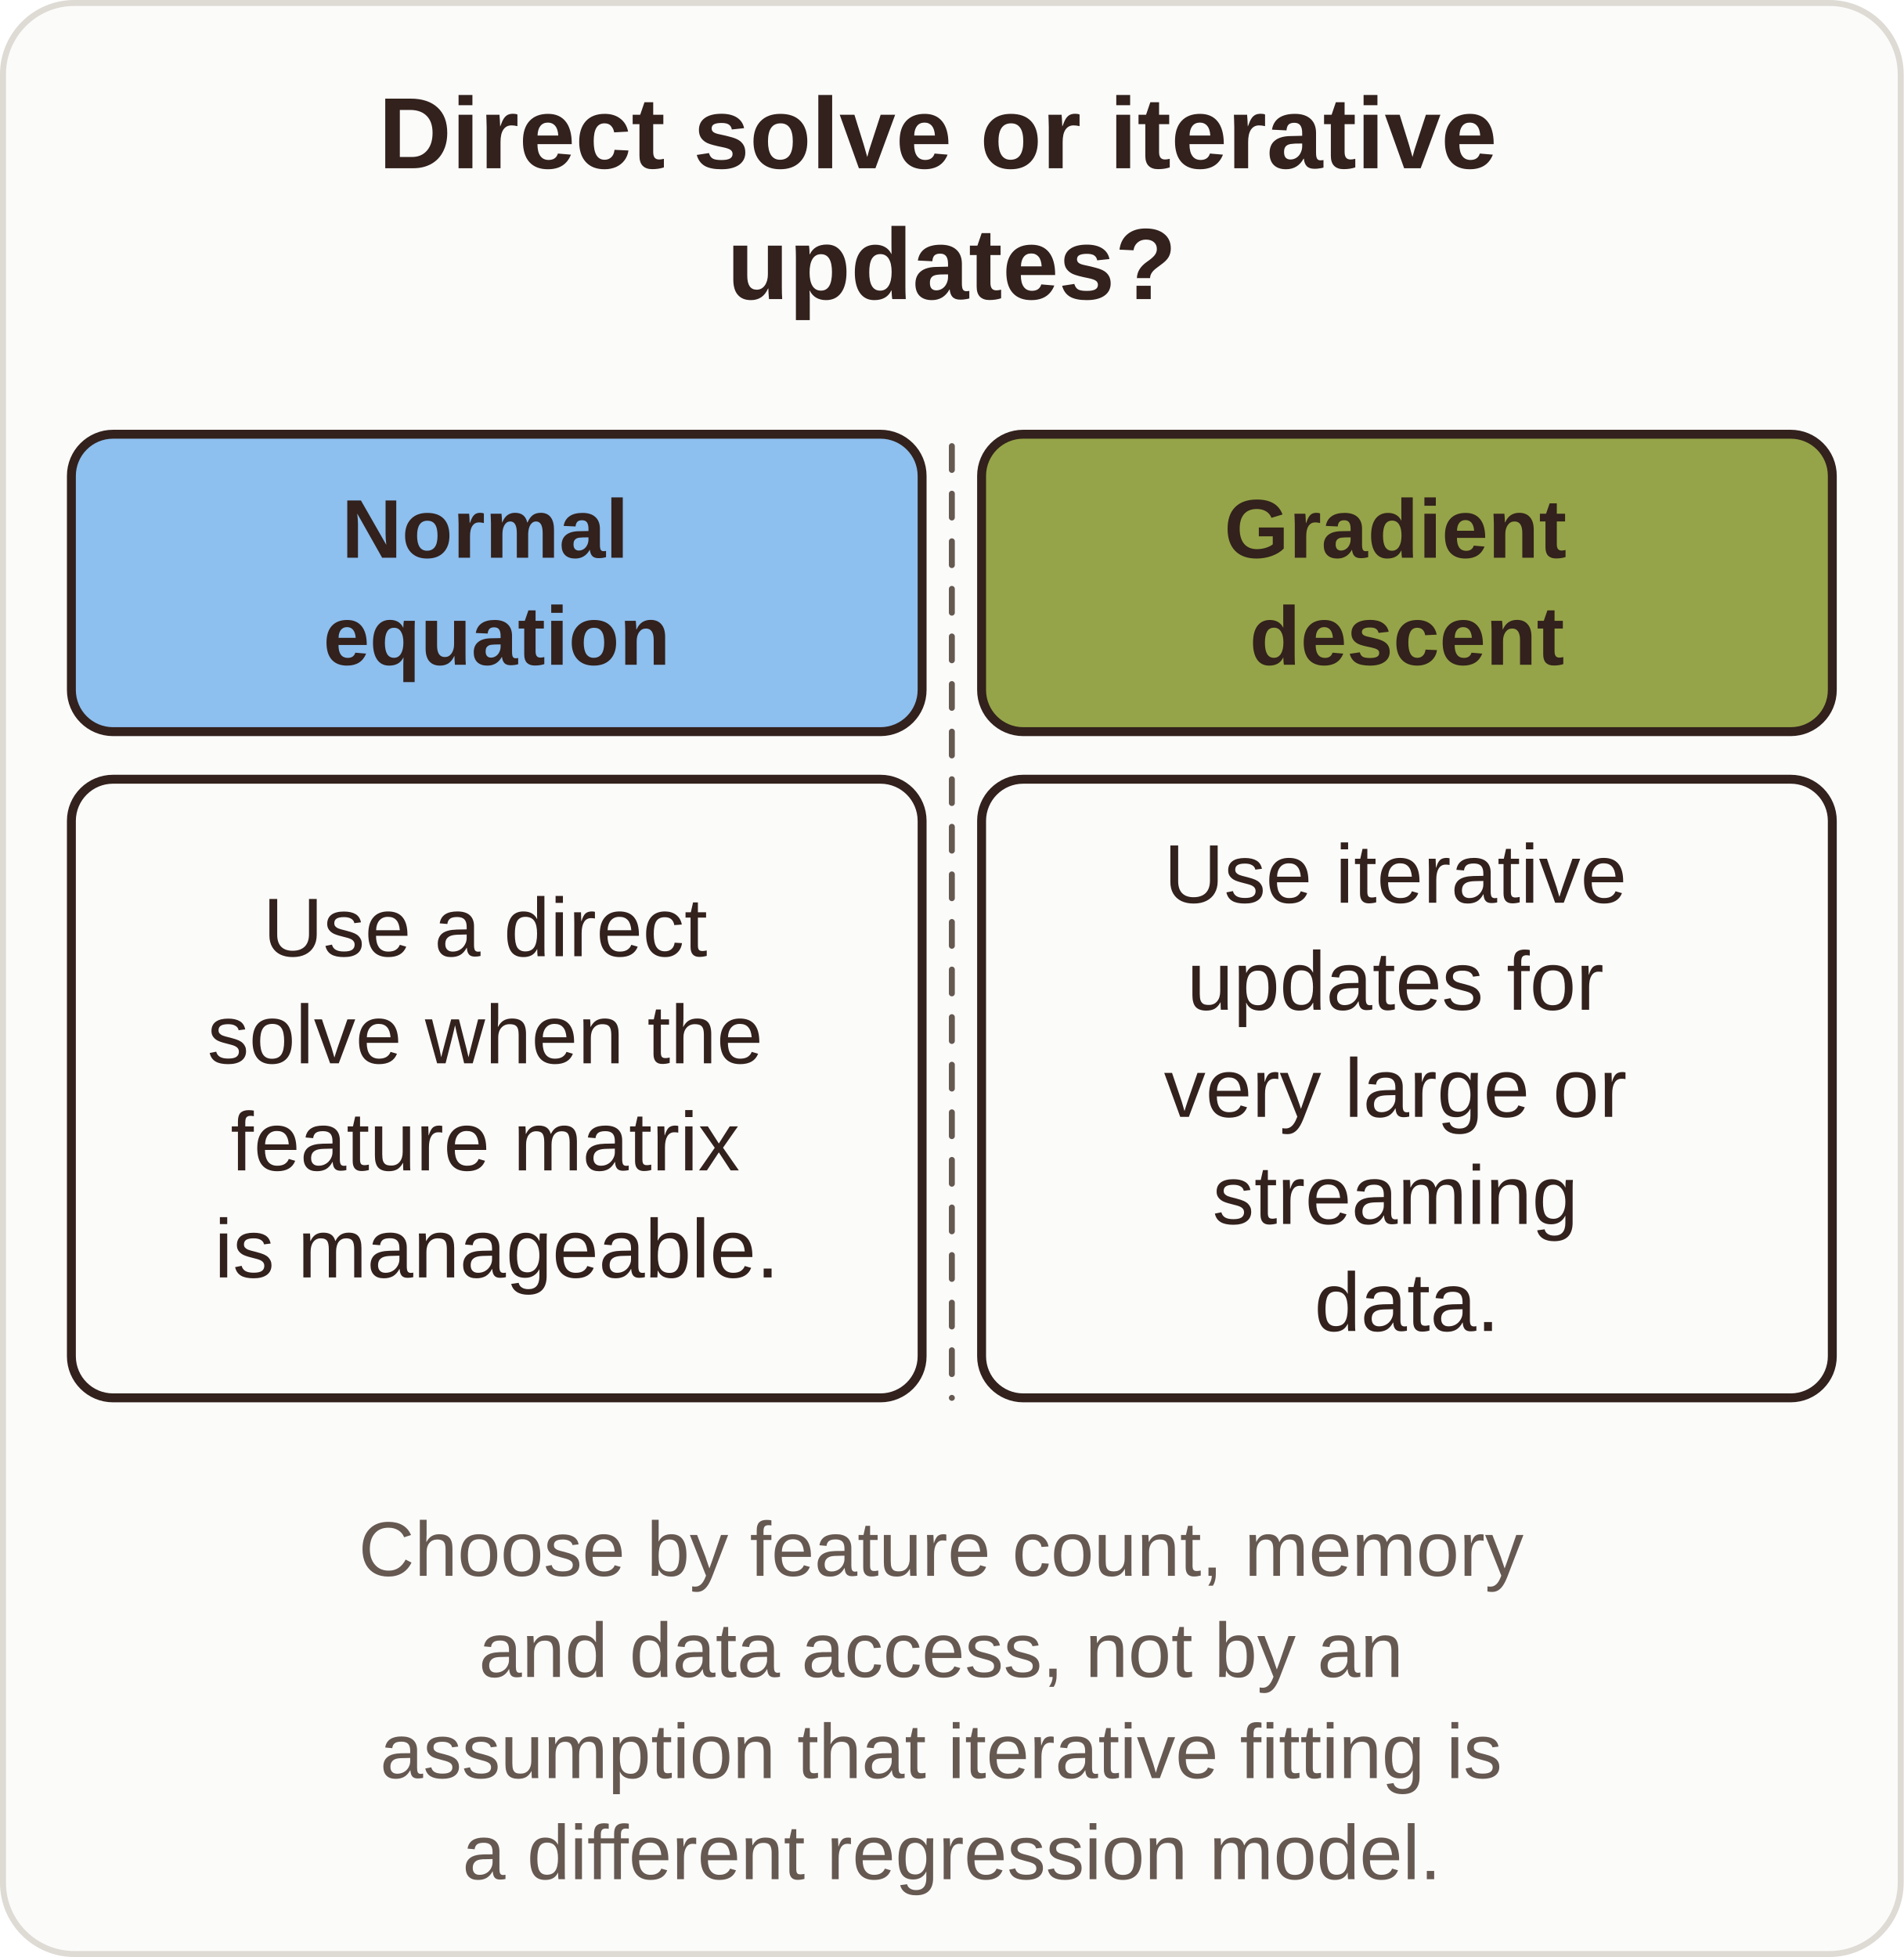
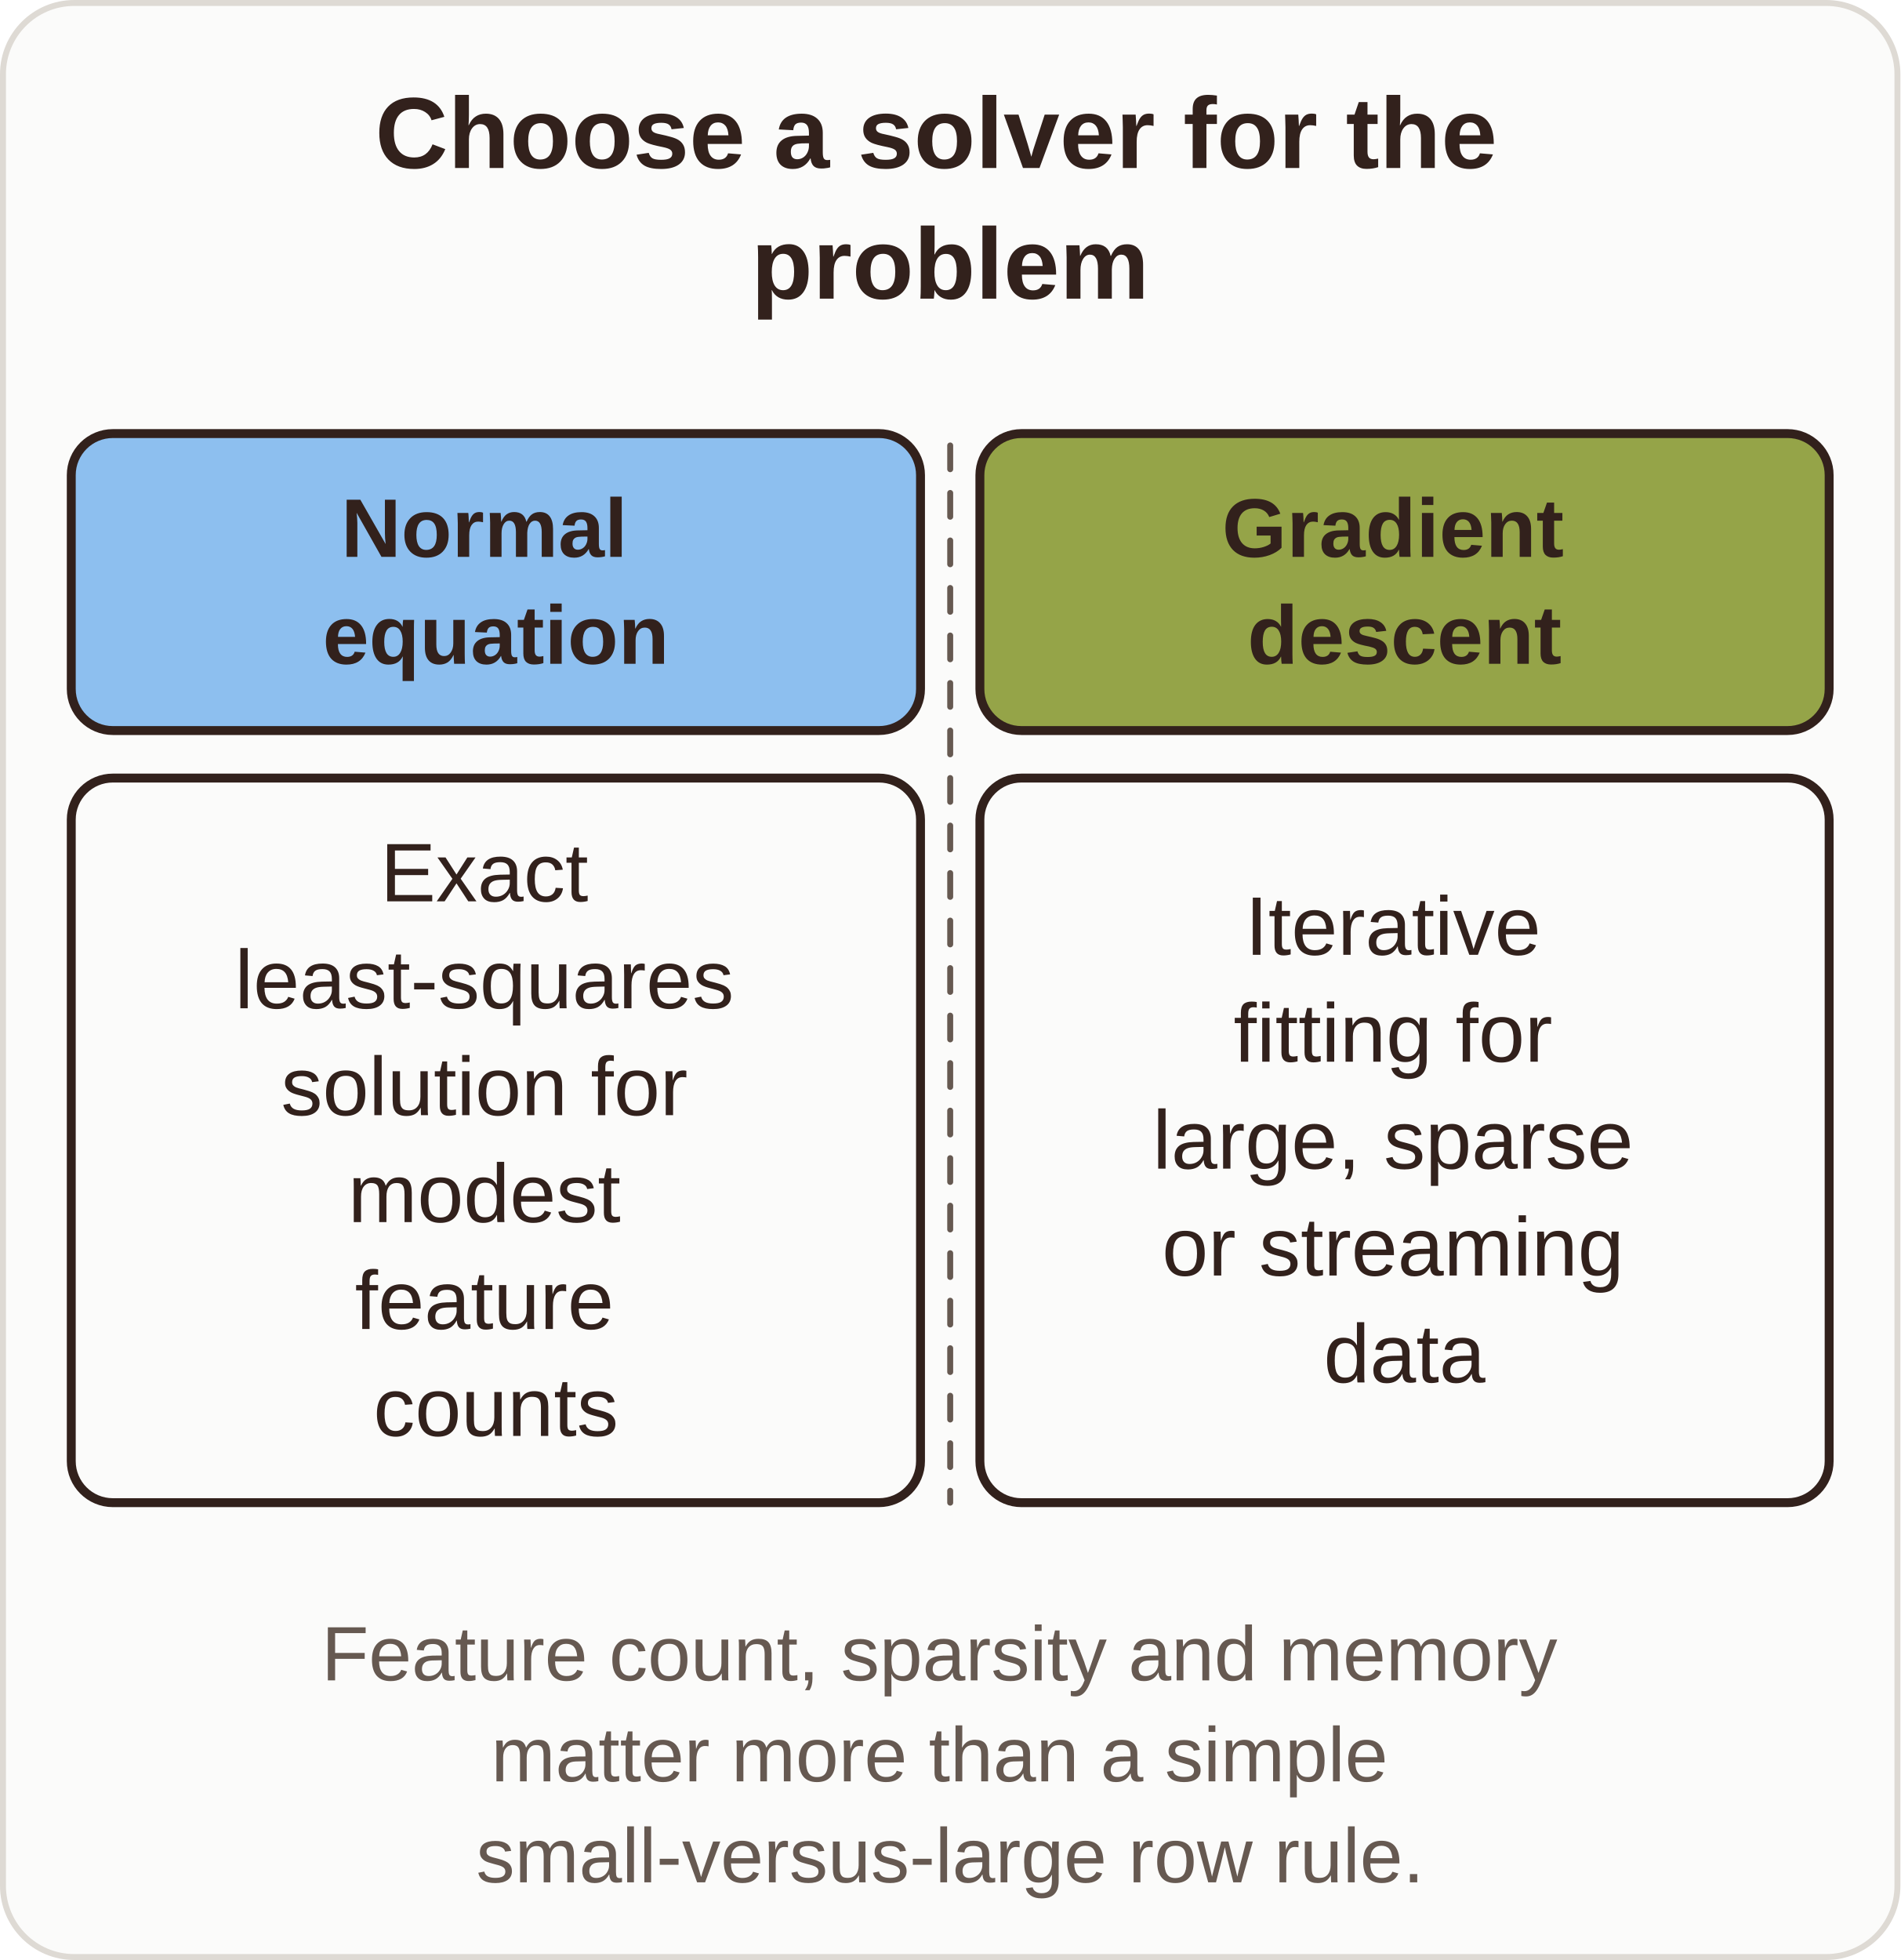
- <svg xmlns="http://www.w3.org/2000/svg" width="320" height="329" viewBox="0 0 320 329" role="img" aria-label="Direct solve or iterative updates? Normal equation: Use a direct solve when the feature matrix is manageable. Gradient descent: Use iterative updates for very large or streaming data. Choose by feature count, memory and data access, not by an assumption that iterative fitting is a different regression model." font-family="Arial, Liberation Sans, sans-serif" style="display:block;max-width:none;margin-inline:auto" data-tutor-diagram="comparison">
-   <rect x="0.5" y="0.5" width="319" height="328" rx="12" fill="var(--viz-surface, #fbfbfa)" stroke="var(--color-line, #dedad4)" />
+ <svg xmlns="http://www.w3.org/2000/svg" width="320" height="330" viewBox="0 0 320 330" role="img" aria-label="Choose a solver for the problem Normal equation: Exact least-squares solution for modest feature counts Gradient descent: Iterative fitting for large, sparse or streaming data Feature count, sparsity and memory matter more than a simple small-versus-large row rule." font-family="Arial, Liberation Sans, sans-serif" style="display:block;max-width:none;margin-inline:auto" data-tutor-diagram="comparison">
+   <rect x="0.5" y="0.5" width="319" height="329" rx="12" fill="var(--viz-surface, #fbfbfa)" stroke="var(--color-line, #dedad4)" />
  <text x="160" y="33.5" fill="var(--color-ink, #32211c)" font-size="17" font-weight="700" text-anchor="middle">
-     <tspan x="160" y="28.28">Direct solve or iterative</tspan>
-     <tspan x="160" y="50.28">updates?</tspan>
+     <tspan x="160" y="28.28">Choose a solver for the</tspan>
+     <tspan x="160" y="50.28">problem</tspan>
  </text>
  <g transform="translate(0 61)">
-     <polyline points="160,14 160,174" fill="none" stroke="var(--color-ink-2, #665951)" stroke-width="1" stroke-dasharray="4 4" stroke-linecap="round" stroke-linejoin="round" />
+     <polyline points="160,14 160,192" fill="none" stroke="var(--color-ink-2, #665951)" stroke-width="1" stroke-dasharray="4 4" stroke-linecap="round" stroke-linejoin="round" />
    <rect x="12" y="12" width="143" height="50" rx="7" fill="#8DBFEF" stroke="#32211c" stroke-width="1.5" />
    <text x="83.5" y="37" fill="#32211c" font-size="14" font-weight="700" text-anchor="middle">
      <tspan x="83.5" y="32.76">Normal</tspan>
      <tspan x="83.5" y="50.76">equation</tspan>
    </text>
    <rect x="165" y="12" width="143" height="50" rx="7" fill="#95A448" stroke="#32211c" stroke-width="1.5" />
    <text x="236.5" y="37" fill="#32211c" font-size="14" font-weight="700" text-anchor="middle">
      <tspan x="236.5" y="32.76">Gradient</tspan>
      <tspan x="236.5" y="50.76">descent</tspan>
    </text>
-     <rect x="12" y="70" width="143" height="104" rx="7" fill="var(--viz-surface, #fbfbfa)" stroke="var(--color-ink, #32211c)" stroke-width="1.5" />
-     <text x="83.5" y="122" fill="var(--color-ink, #32211c)" font-size="14" font-weight="400" text-anchor="middle">
-       <tspan x="83.5" y="99.76">Use a direct</tspan>
-       <tspan x="83.5" y="117.76">solve when the</tspan>
-       <tspan x="83.5" y="135.76">feature matrix</tspan>
-       <tspan x="83.5" y="153.76">is manageable.</tspan>
+     <rect x="12" y="70" width="143" height="122" rx="7" fill="var(--viz-surface, #fbfbfa)" stroke="var(--color-ink, #32211c)" stroke-width="1.5" />
+     <text x="83.5" y="131" fill="var(--color-ink, #32211c)" font-size="14" font-weight="400" text-anchor="middle">
+       <tspan x="83.5" y="90.76">Exact</tspan>
+       <tspan x="83.5" y="108.76">least-squares</tspan>
+       <tspan x="83.5" y="126.76">solution for</tspan>
+       <tspan x="83.5" y="144.76">modest</tspan>
+       <tspan x="83.5" y="162.76">feature</tspan>
+       <tspan x="83.5" y="180.76">counts</tspan>
    </text>
-     <rect x="165" y="70" width="143" height="104" rx="7" fill="var(--viz-surface, #fbfbfa)" stroke="var(--color-ink, #32211c)" stroke-width="1.5" />
-     <text x="236.5" y="122" fill="var(--color-ink, #32211c)" font-size="14" font-weight="400" text-anchor="middle">
-       <tspan x="236.5" y="90.76">Use iterative</tspan>
-       <tspan x="236.5" y="108.76">updates for</tspan>
-       <tspan x="236.5" y="126.76">very large or</tspan>
-       <tspan x="236.5" y="144.76">streaming</tspan>
-       <tspan x="236.5" y="162.76">data.</tspan>
+     <rect x="165" y="70" width="143" height="122" rx="7" fill="var(--viz-surface, #fbfbfa)" stroke="var(--color-ink, #32211c)" stroke-width="1.5" />
+     <text x="236.5" y="131" fill="var(--color-ink, #32211c)" font-size="14" font-weight="400" text-anchor="middle">
+       <tspan x="236.5" y="99.76">Iterative</tspan>
+       <tspan x="236.5" y="117.76">fitting for</tspan>
+       <tspan x="236.5" y="135.76">large, sparse</tspan>
+       <tspan x="236.5" y="153.76">or streaming</tspan>
+       <tspan x="236.5" y="171.76">data</tspan>
    </text>
  </g>
-   <text x="160" y="286" fill="var(--color-ink-2, #665951)" font-size="13" font-weight="400" text-anchor="middle">
-     <tspan x="160" y="264.92">Choose by feature count, memory</tspan>
-     <tspan x="160" y="281.92">and data access, not by an</tspan>
-     <tspan x="160" y="298.92">assumption that iterative fitting is</tspan>
-     <tspan x="160" y="315.92">a different regression model.</tspan>
+   <text x="160" y="295.5" fill="var(--color-ink-2, #665951)" font-size="13" font-weight="400" text-anchor="middle">
+     <tspan x="160" y="282.92">Feature count, sparsity and memory</tspan>
+     <tspan x="160" y="299.92">matter more than a simple</tspan>
+     <tspan x="160" y="316.92">small-versus-large row rule.</tspan>
  </text>
</svg>
